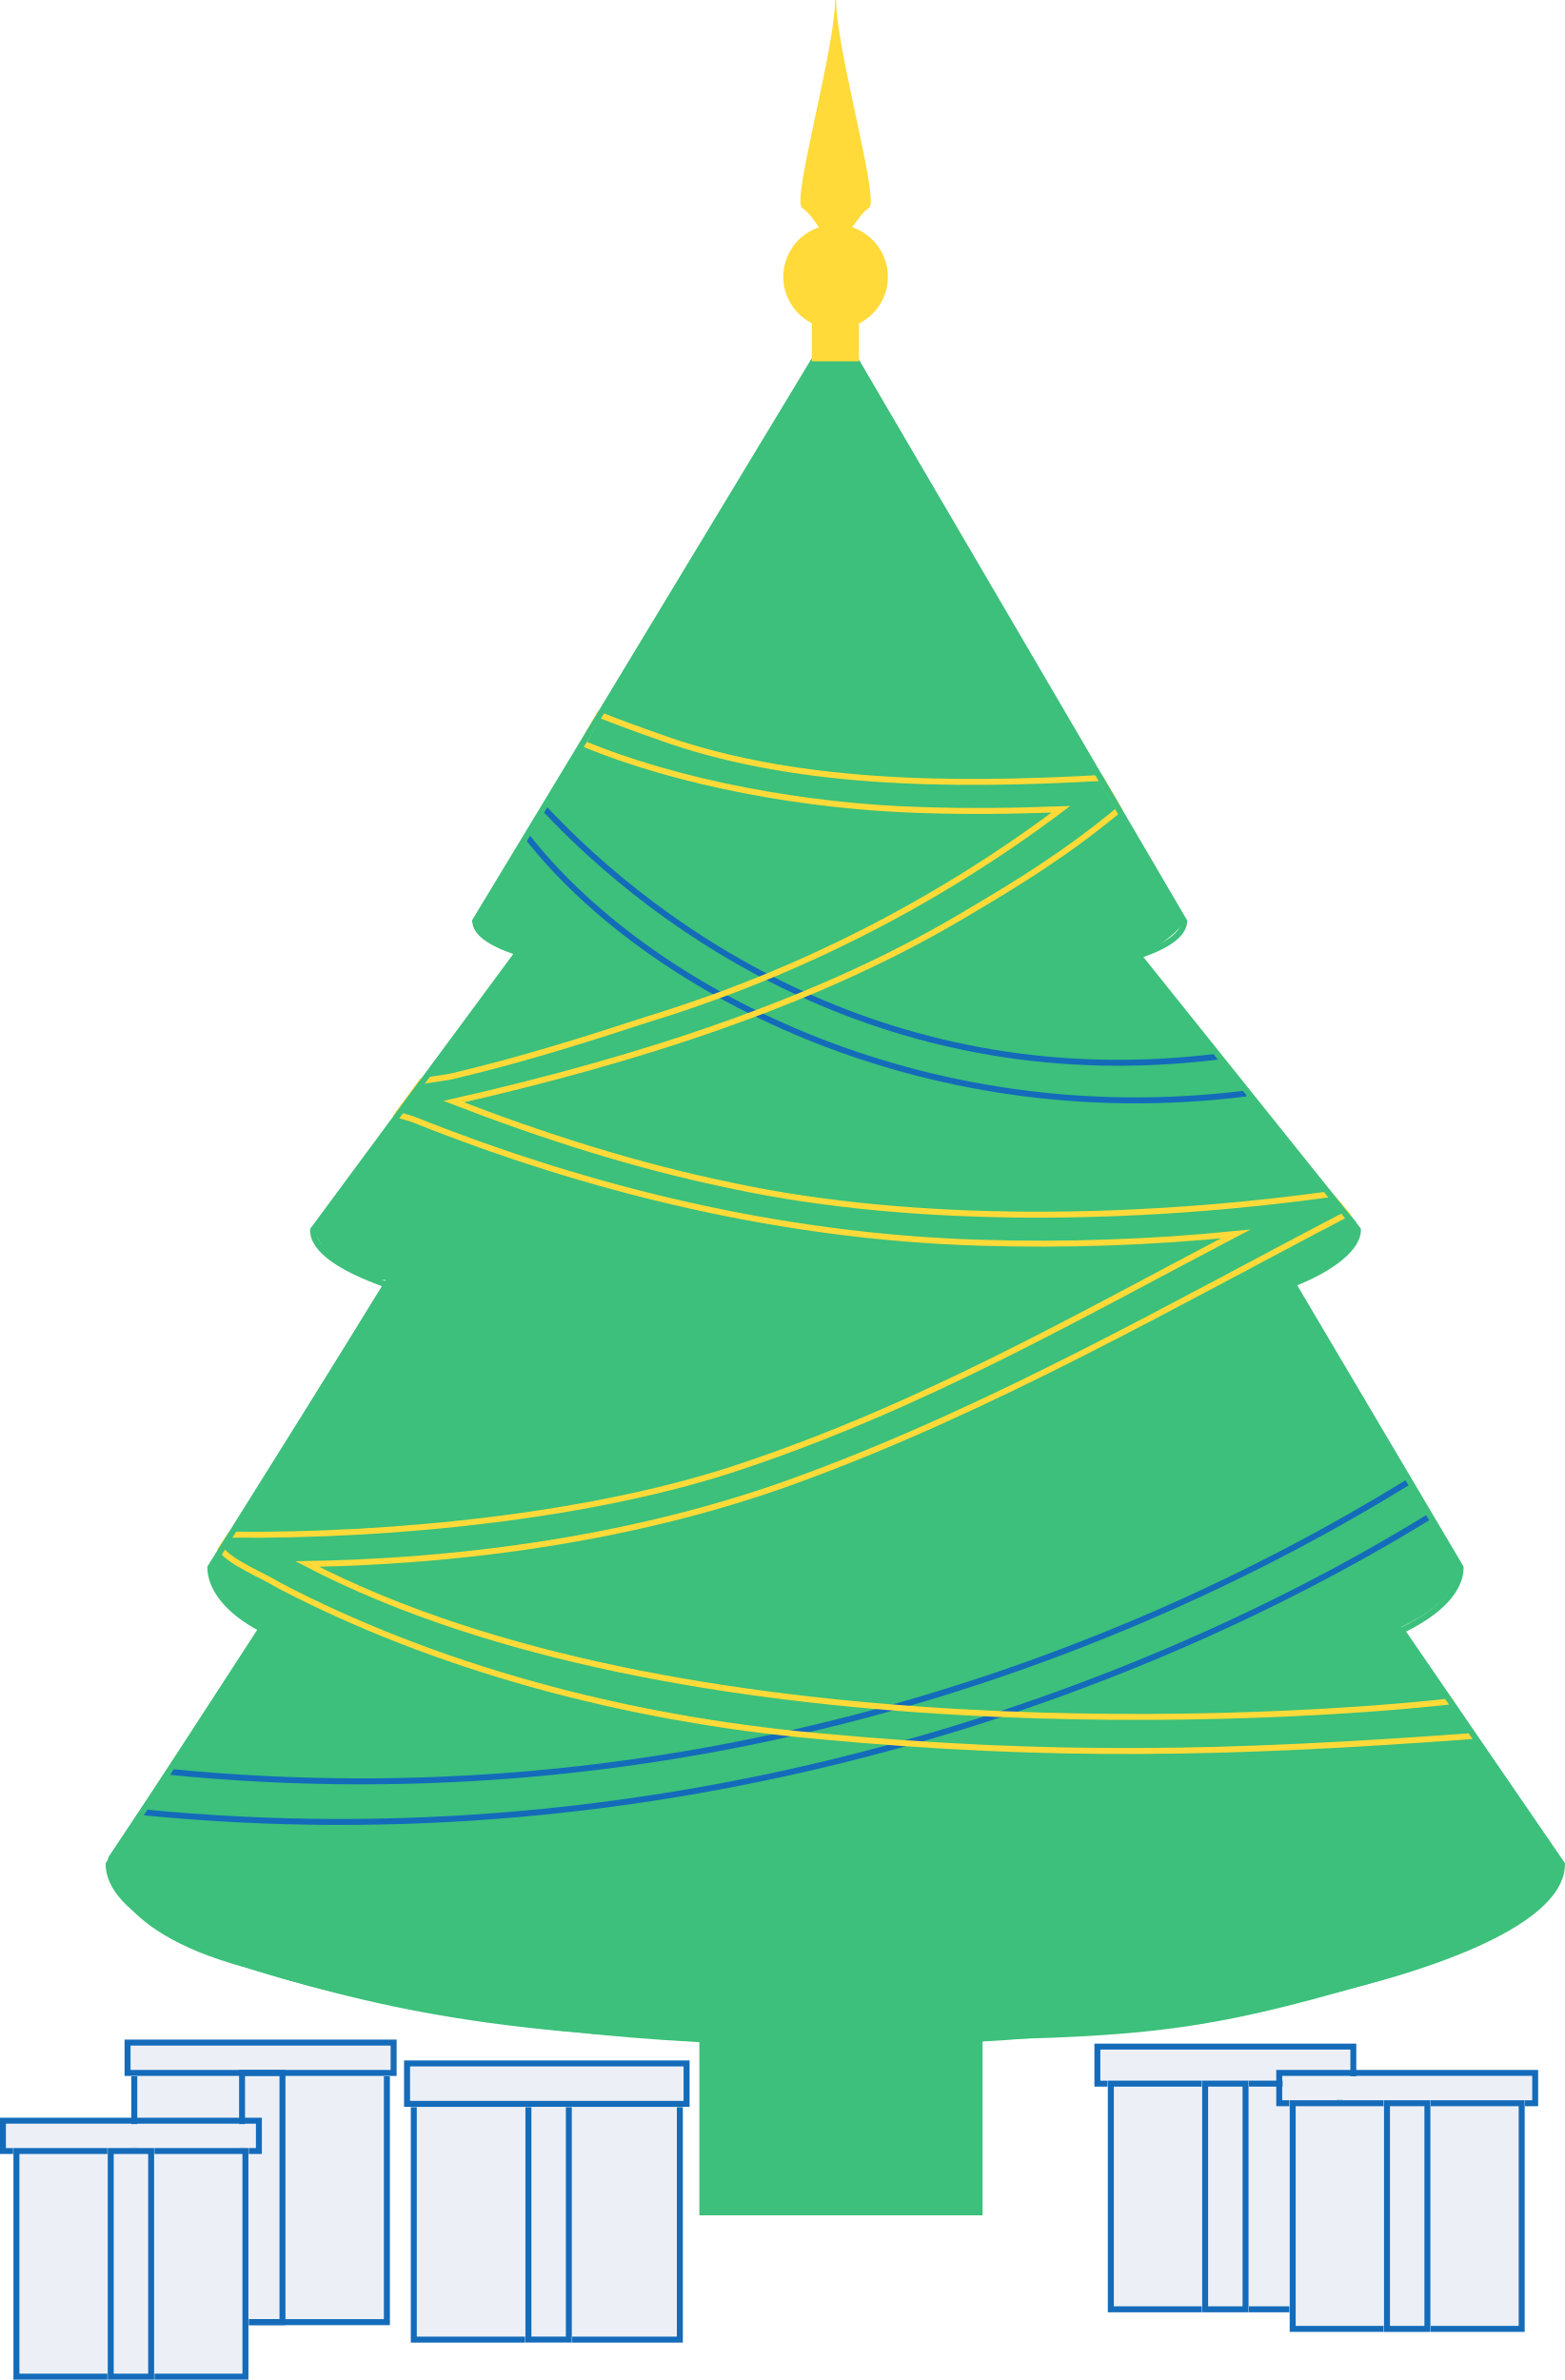
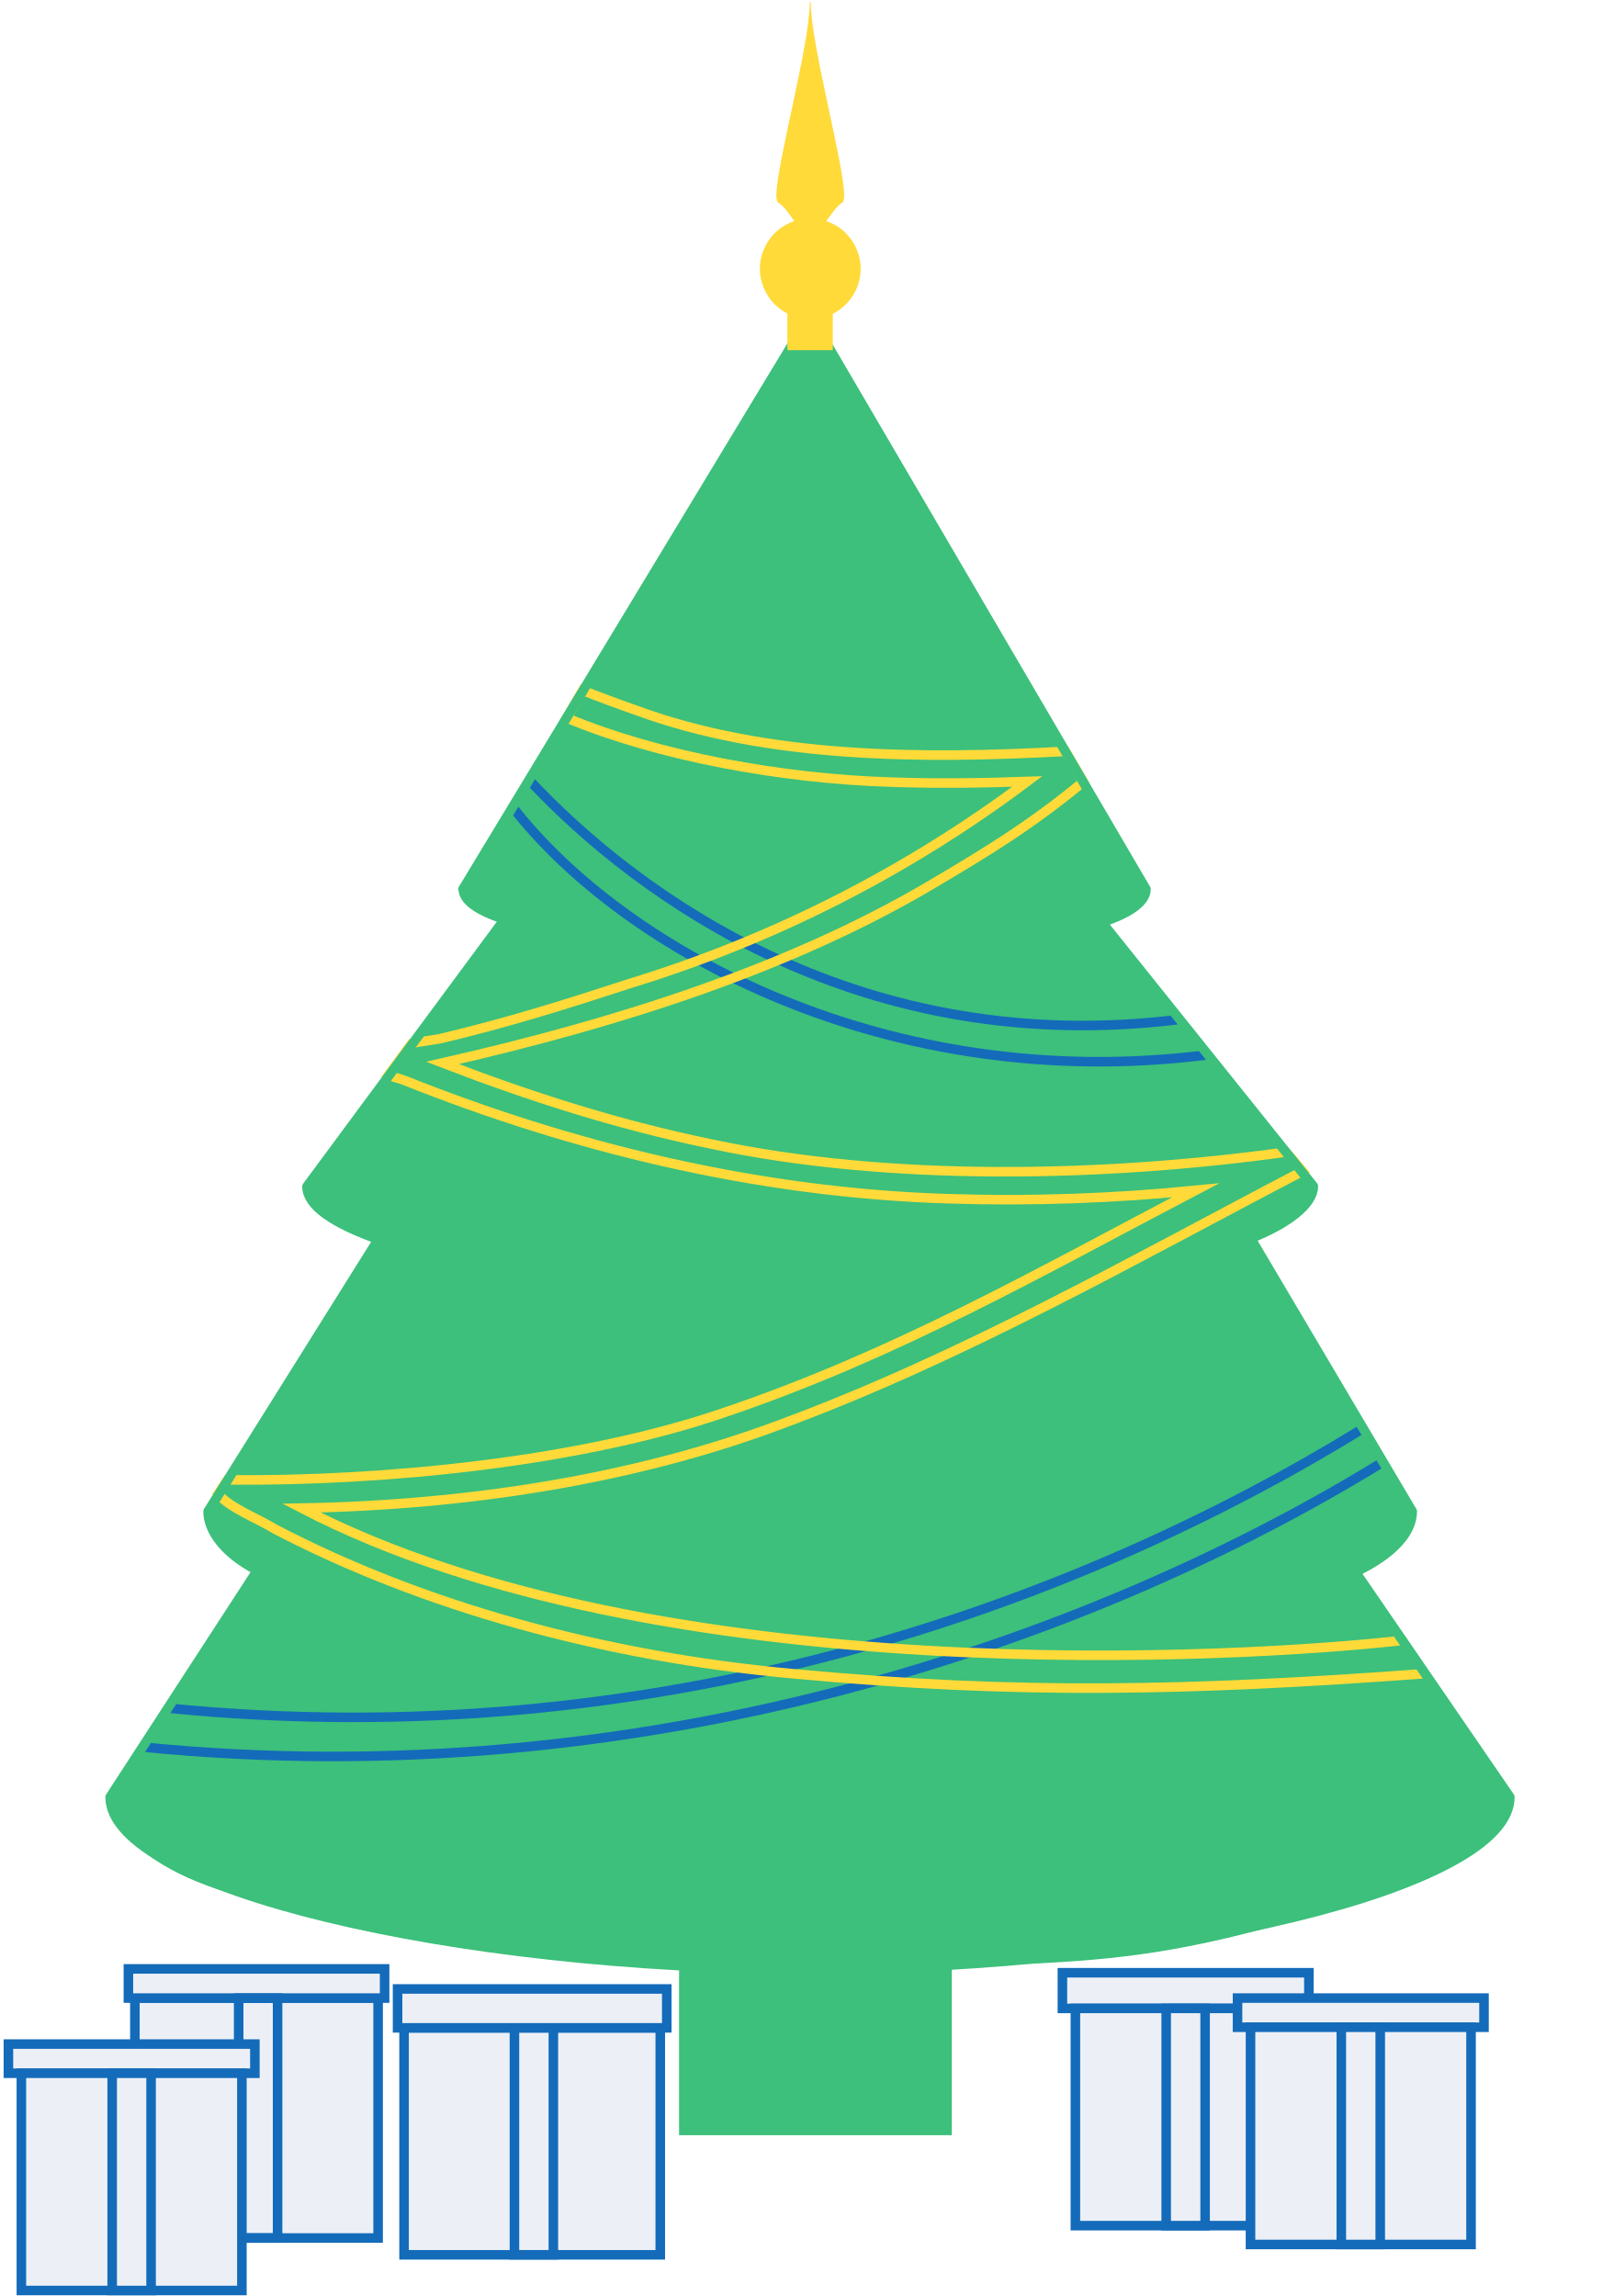
- <svg xmlns="http://www.w3.org/2000/svg" version="1.1" id="Layer_1" x="0px" y="0px" viewBox="844.541 138.741 525.808 799.604" style="enable-background:new 844.541 138.741 525.808 799.604;" xml:space="preserve">
-   <g id="Group_139" transform="translate(-765.79 -243.268)">
-     <g id="Rectangle_29" transform="translate(1092.79 852)">
-       <rect x="887.381" y="218.734" style="fill:#ECF0F6;" width="83.725" height="10.183" />
-       <rect x="886.25" y="217.604" style="fill:none;stroke:#146BBA;stroke-width:2;" width="85.987" height="12.445" />
-     </g>
-     <g id="Rectangle_30" transform="translate(1094.79 861)">
-       <rect x="887.644" y="219.918" style="fill:#ECF0F6;" width="79.199" height="78.067" />
-       <rect x="888.775" y="221.049" style="fill:none;stroke:#146BBA;stroke-width:2;" width="76.935" height="75.805" />
-     </g>
-     <g id="Rectangle_31" transform="translate(1122.79 861)">
-       <rect x="891.323" y="219.918" style="fill:#ECF0F6;" width="15.839" height="78.067" />
-       <rect x="892.455" y="221.049" style="fill:none;stroke:#146BBA;stroke-width:2;" width="13.577" height="75.805" />
-     </g>
-   </g>
-   <g id="Group_138" transform="translate(-711.79 -237.456)">
-     <g id="Rectangle_29-2" transform="translate(1092.79 854)">
-       <rect x="894.478" y="219.762" style="fill:#ECF0F6;" width="83.725" height="7.92" />
-       <rect x="893.346" y="218.63" style="fill:none;stroke:#146BBA;stroke-width:2;" width="85.987" height="10.183" />
-     </g>
-     <g id="Rectangle_30-2" transform="translate(1094.79 861)">
-       <rect x="894.74" y="220.681" style="fill:#ECF0F6;" width="79.199" height="78.067" />
-       <rect x="895.872" y="221.813" style="fill:none;stroke:#146BBA;stroke-width:2;" width="76.935" height="75.805" />
-     </g>
-     <g id="Rectangle_31-2" transform="translate(1122.79 861)">
-       <rect x="898.42" y="220.681" style="fill:#ECF0F6;" width="15.839" height="78.067" />
-       <rect x="899.552" y="221.813" style="fill:none;stroke:#146BBA;stroke-width:2;" width="13.577" height="75.805" />
-     </g>
-   </g>
-   <g id="Rectangle_25" transform="translate(122 623.732)">
-     <rect x="860.442" y="220.705" style="fill:#ECF0F6;" width="91.644" height="81.461" />
-     <rect x="861.574" y="221.837" style="fill:none;stroke:#146BBA;stroke-width:2;" width="89.382" height="79.199" />
-   </g>
-   <g id="Rectangle_26" transform="translate(156 695.732) rotate(-90)">
-     <rect x="-197.339" y="832.142" transform="matrix(-2.547107e-006 -1 1 -2.547107e-006 -1062.292 683.4548)" style="fill:#ECF0F6;" width="15.839" height="81.461" />
-     <rect x="-196.208" y="833.272" transform="matrix(-2.547107e-006 -1 1 -2.547107e-006 -1062.291 683.4543)" style="fill:none;stroke:#146BBA;stroke-width:2;" width="13.577" height="79.199" />
-   </g>
-   <g id="Rectangle_27" transform="translate(120 611.732)">
-     <rect x="860.18" y="219.13" style="fill:#ECF0F6;" width="96.17" height="15.839" />
-     <rect x="861.31" y="220.26" style="fill:none;stroke:#146BBA;stroke-width:2;" width="93.906" height="13.577" />
-   </g>
-   <g id="Rectangle_22" transform="translate(39 614.544)">
-     <rect x="849.535" y="219.498" style="fill:#ECF0F6;" width="87.119" height="85.987" />
-     <rect x="850.666" y="220.63" style="fill:none;stroke:#146BBA;stroke-width:2;" width="84.857" height="83.725" />
-   </g>
-   <g id="Rectangle_23" transform="translate(37 605.544)">
-     <rect x="849.272" y="218.316" style="fill:#ECF0F6;" width="91.644" height="12.445" />
-     <rect x="850.404" y="219.448" style="fill:none;stroke:#146BBA;stroke-width:2;" width="89.382" height="10.183" />
-   </g>
-   <g id="Rectangle_24" transform="translate(71 614.544)">
-     <rect x="853.74" y="219.498" style="fill:none;" width="15.839" height="85.987" />
-     <rect x="854.871" y="220.63" style="fill:none;stroke:#146BBA;stroke-width:2;" width="13.577" height="83.725" />
-   </g>
-   <g id="Group_84" transform="translate(612 166.175)">
-     <g id="Group_42" transform="translate(2.368 2.366)">
-       <path id="Path_30" style="fill:#3CC07B;" d="M266.55,594.22c0,0-2.942,22.402,41.749,35.752    c44.69,13.351,88.477,26.248,195.847,25.909s124.341-1.245,189.85-20.365c65.509-19.007,60.983-39.939,60.983-39.939    l-54.081-78.747c0,0,11.541-4.865,16.971-12.784c5.43-7.92,4.526-4.752,0-12.219s-53.403-89.721-53.403-89.721    s11.767-5.317,17.197-11.2s4.187-10.07,4.187-10.07l-73.428-89.042c4.413-2.149,8.486-4.752,12.219-8.033    c4.978-4.639,2.49-5.771,2.49-5.771L510.596,78.07L389.535,279.687c0,0,3.507,5.431,7.694,7.807    c2.262,1.358,4.865,2.036,7.467,2.036l-69.017,93.68c2.036,6.11,6.562,11.087,12.558,13.69c9.73,4.074,11.541,3.281,11.541,3.281    l-58.947,95.831c0,0,1.584,9.617,5.997,13.577c4.3,3.846,11.427,6.902,11.427,6.902L266.55,594.22z" />
-     </g>
-   </g>
-   <path id="Path_84" style="fill:none;stroke:#146BBA;stroke-width:2;" d="M1254.207,493.664  c-110.425,13.803-188.266-42.089-227.075-83.612" />
-   <path id="Path_83" style="fill:none;stroke:#146BBA;stroke-width:2;" d="M1263.258,506.109  c-110.425,13.803-202.862-36.206-242.008-86.78" />
-   <path id="Path_82" style="fill:none;stroke:#146BBA;stroke-width:2;" d="M1317.339,636.901  c-99.451,61.096-245.517,114.16-416.36,97.076" />
-   <path id="Path_81" style="fill:none;stroke:#146BBA;stroke-width:2;" d="M1324.355,648.555  c-101.6,62.341-257.736,116.422-432.199,98.999" />
-   <g id="Group_56" transform="translate(66.953 212.422)">
-     <path id="Path_15" style="fill:none;stroke:#FFDA39;stroke-width:2;stroke-linecap:round;stroke-miterlimit:10;" d="   M1265.042,497.932c-54.987,6.223-259.659,18.555-384.228-46.161c58.267-1.019,116.196-10.183,166.544-28.964   c64.264-23.646,125.247-58.607,182.724-88.59c0,0-5.544-6.562-5.771-6.675c-63.586,8.825-138.598,10.409-200.599-2.829   c-33.038-6.788-64.038-16.858-93.68-28.286c61.887-14.029,121.4-33.264,169.825-61.774c21.158-12.445,36.206-21.836,53.742-36.319   c0,0-3.507-6.11-6.223-10.635c-50.574,2.829-104.542,2.377-149.573-14.255c-3.733-1.245-15.387-5.544-18.894-7.015l-5.544,9.617   c31.906,13.351,75.238,21.271,113.367,22.402c15.726,0.565,31.567,0.339,47.293-0.226c-41.749,31.341-88.703,55.213-138.598,70.487   c-22.176,7.241-42.654,13.69-66.074,19.235c-2.036,0.452-8.033,1.132-10.07,1.697l-8.146,11.087c1.358,0.565,4.3,1.245,5.658,1.81   c57.249,22.855,122.079,39.26,190.076,41.296c28.625,0.906,57.363-0.113,85.874-2.942c-52.951,27.719-104.203,57.249-164.96,77.728   c-49.555,16.971-117.78,23.873-172.766,23.307l-3.281,4.865c3.733,4.752,13.803,8.599,19.687,12.219   c51.706,27.041,114.838,44.577,181.027,50.574c78.406,7.354,138.032,5.997,219.833,0" />
-   </g>
-   <g id="Group_71" transform="translate(-747 -126.268)">
-     <path id="Path_45" style="fill:#3CC07B;" d="M1921.669,950.567h-95.151v58.72h95.151V950.567z" />
-     <g id="Group_70" transform="translate(777 220.442)">
-       <g id="Group_42-2" transform="translate(2.368 2.366)">
-         <path id="Path_20" style="fill:none;stroke:#3CC07B;stroke-width:2;stroke-linecap:round;stroke-linejoin:round;stroke-miterlimit:10;" d="     M1302.926,568.805c0,7.241-6.562,14.822-19.8,21.158l53.855,78.519c0.113,31.793-119.93,60.079-244.159,60.079     s-244.159-28.286-244.159-60.077l51.367-79.086c-11.654-5.997-17.197-13.916-17.197-20.592 M917.34,455.437     c0,6.562,8.938,12.784,24.891,18.442l-59.399,94.925 M1268.417,455.437c0,5.997-8.599,12.897-21.836,18.103     c-0.791,0.339,0.906-0.339,0,0l56.344,95.264 M971.875,351.687c0,3.848,4.978,7.467,14.368,10.522l-68.903,93.228      M1210.037,351.687c0,4.074-5.091,8.259-15.387,11.541l73.768,92.096 M1210.037,351.687l-117.215-200.26l-60.531,100.131     l-60.531,100.13" />
+ <svg xmlns="http://www.w3.org/2000/svg" version="1.1" id="Layer_1" x="0px" y="0px" viewBox="151 -0.474 338 480.949" style="enable-background:new 151 -0.474 338 480.949;" xml:space="preserve">
+   <g>
+     <g>
+       <g id="Group_139" transform="translate(-765.79 -243.268)">
+         <g id="Rectangle_29" transform="translate(1092.79 852)">
+           <rect x="47.173" y="-195.292" style="fill:#ECF0F6;" width="50.26" height="6.113" />
+           <rect x="46.494" y="-195.971" style="fill:none;stroke:#146BBA;stroke-width:2;" width="51.618" height="7.471" />
+         </g>
+         <g id="Rectangle_30" transform="translate(1094.79 861)">
+           <rect x="46.532" y="-198.179" style="fill:#ECF0F6;" width="47.543" height="46.863" />
+           <rect x="47.211" y="-197.5" style="fill:none;stroke:#146BBA;stroke-width:2;" width="46.184" height="45.506" />
+         </g>
+         <g id="Rectangle_31" transform="translate(1122.79 861)">
+           <rect x="37.549" y="-198.179" style="fill:#ECF0F6;" width="9.508" height="46.863" />
+           <rect x="38.228" y="-197.5" style="fill:none;stroke:#146BBA;stroke-width:2;" width="8.15" height="45.506" />
+         </g>
+       </g>
+       <g id="Group_138" transform="translate(-711.79 -237.456)">
+         <g id="Rectangle_29-2" transform="translate(1092.79 854)">
+           <rect x="29.85" y="-197.798" style="fill:#ECF0F6;" width="50.26" height="4.754" />
+           <rect x="29.17" y="-198.477" style="fill:none;stroke:#146BBA;stroke-width:2;" width="51.618" height="6.113" />
+         </g>
+         <g id="Rectangle_30-2" transform="translate(1094.79 861)">
+           <rect x="29.208" y="-200.044" style="fill:#ECF0F6;" width="47.543" height="46.863" />
+           <rect x="29.887" y="-199.364" style="fill:none;stroke:#146BBA;stroke-width:2;" width="46.184" height="45.506" />
+         </g>
+         <g id="Rectangle_31-2" transform="translate(1122.79 861)">
+           <rect x="20.225" y="-200.044" style="fill:#ECF0F6;" width="9.508" height="46.863" />
+           <rect x="20.904" y="-199.364" style="fill:none;stroke:#146BBA;stroke-width:2;" width="8.15" height="45.506" />
+         </g>
+       </g>
+       <g id="Rectangle_25" transform="translate(122 623.732)">
+         <rect x="112.941" y="-200.105" style="fill:#ECF0F6;" width="55.014" height="48.901" />
+         <rect x="113.621" y="-199.425" style="fill:none;stroke:#146BBA;stroke-width:2;" width="53.656" height="47.543" />
+       </g>
+       <g id="Rectangle_26" transform="translate(156 695.732) rotate(-90)">
+         <rect x="242.91" y="82.364" transform="matrix(-2.547107e-006 -1 1 -2.547107e-006 140.8503 354.4782)" style="fill:#ECF0F6;" width="9.508" height="48.901" />
+         <rect x="243.589" y="83.042" transform="matrix(-2.547107e-006 -1 1 -2.547107e-006 140.8508 354.4781)" style="fill:none;stroke:#146BBA;stroke-width:2;" width="8.15" height="47.543" />
+       </g>
+       <g id="Rectangle_27" transform="translate(120 611.732)">
+         <rect x="113.583" y="-196.254" style="fill:#ECF0F6;" width="57.731" height="9.508" />
+         <rect x="114.261" y="-195.575" style="fill:none;stroke:#146BBA;stroke-width:2;" width="56.372" height="8.15" />
+       </g>
+       <g id="Rectangle_22" transform="translate(39 614.544)">
+         <rect x="139.569" y="-197.157" style="fill:#ECF0F6;" width="52.297" height="51.618" />
+         <rect x="140.248" y="-196.477" style="fill:none;stroke:#146BBA;stroke-width:2;" width="50.939" height="50.26" />
+       </g>
+       <g id="Rectangle_23" transform="translate(37 605.544)">
+         <rect x="140.21" y="-194.269" style="fill:#ECF0F6;" width="55.014" height="7.471" />
+         <rect x="140.89" y="-193.589" style="fill:none;stroke:#146BBA;stroke-width:2;" width="53.656" height="6.113" />
+       </g>
+       <g id="Rectangle_24" transform="translate(71 614.544)">
+         <rect x="129.303" y="-197.157" style="fill:none;" width="9.508" height="51.618" />
+         <rect x="129.982" y="-196.477" style="fill:none;stroke:#146BBA;stroke-width:2;" width="8.15" height="50.26" />
+       </g>
+       <g id="Group_84" transform="translate(612 166.175)">
+         <g id="Group_42" transform="translate(2.368 2.366)">
+           <path id="Path_30" style="fill:#3CC07B;" d="M-440.372,206.056c0,0-1.766,13.448,25.062,21.462      c26.827,8.015,53.112,15.757,117.566,15.553s74.642-0.747,113.966-12.225c39.325-11.41,36.608-23.975,36.608-23.975      l-32.465-47.272c0,0,6.928-2.92,10.188-7.674c3.26-4.754,2.717-2.853,0-7.335c-2.717-4.482-32.058-53.859-32.058-53.859      s7.064-3.192,10.323-6.723s2.513-6.045,2.513-6.045l-44.079-53.452c2.649-1.29,5.094-2.853,7.335-4.822      c2.988-2.785,1.495-3.464,1.495-3.464l-69.956-120.011l-72.673,121.03c0,0,2.105,3.26,4.619,4.687      c1.358,0.815,2.92,1.222,4.482,1.222l-41.431,56.236c1.222,3.668,3.939,6.656,7.539,8.218c5.841,2.446,6.928,1.97,6.928,1.97      l-35.386,57.527c0,0,0.951,5.773,3.6,8.15c2.581,2.309,6.86,4.143,6.86,4.143L-440.372,206.056z" />
+         </g>
+       </g>
+       <path id="Path_84" style="fill:none;stroke:#146BBA;stroke-width:2;" d="M398.081,213.059    c-66.288,8.286-113.016-25.266-136.312-50.192" />
+       <path id="Path_83" style="fill:none;stroke:#146BBA;stroke-width:2;" d="M403.514,220.53    c-66.288,8.286-121.777-21.734-145.277-52.094" />
+       <path id="Path_82" style="fill:none;stroke:#146BBA;stroke-width:2;" d="M435.979,299.044    c-59.7,36.676-147.383,68.53-249.94,58.274" />
+       <path id="Path_81" style="fill:none;stroke:#146BBA;stroke-width:2;" d="M440.19,306.04    c-60.99,37.423-154.718,69.888-259.448,59.429" />
+       <g id="Group_56" transform="translate(66.953 212.422)">
+         <path id="Path_15" style="fill:none;stroke:#FFDA39;stroke-width:2;stroke-linecap:round;stroke-miterlimit:10;" d="     M377.824,130.716c-33.009,3.736-155.873,11.139-230.651-27.71c34.977-0.612,69.752-6.113,99.976-17.387     c38.578-14.195,75.185-35.182,109.689-53.18c0,0-3.328-3.939-3.464-4.007c-38.171,5.298-83.2,6.248-120.419-1.698     c-19.833-4.075-38.442-10.12-56.236-16.98c37.151-8.422,72.876-19.968,101.945-37.083c12.701-7.471,21.734-13.108,32.261-21.802     c0,0-2.105-3.668-3.736-6.384c-30.359,1.698-62.756,1.427-89.788-8.557c-2.241-0.747-9.237-3.328-11.342-4.211l-3.328,5.773     c19.153,8.015,45.165,12.769,68.054,13.448c9.44,0.339,18.95,0.204,28.39-0.136c-25.062,18.814-53.248,33.144-83.2,42.313     C202.662-2.54,190.369,1.332,176.31,4.66c-1.222,0.271-4.822,0.68-6.045,1.019l-4.89,6.655c0.815,0.339,2.581,0.747,3.396,1.087     c34.366,13.72,73.284,23.568,114.102,24.79c17.184,0.544,34.435-0.068,51.55-1.766c-31.786,16.64-62.553,34.366-99.025,46.66     c-29.748,10.188-70.703,14.331-103.711,13.991l-1.97,2.92c2.241,2.853,8.286,5.162,11.818,7.335     c31.039,16.233,68.937,26.759,108.67,30.359c47.067,4.415,82.86,3.6,131.965,0" />
+       </g>
+       <g id="Group_71" transform="translate(-747 -126.268)">
+         <path id="Path_45" style="fill:#3CC07B;" d="M1097.334,537.807h-57.119v35.249h57.119V537.807z" />
+         <g id="Group_70" transform="translate(777 220.442)">
+           <g id="Group_42-2" transform="translate(2.368 2.366)">
+             <path id="Path_20" style="fill:none;stroke:#3CC07B;stroke-width:2;stroke-linecap:round;stroke-linejoin:round;stroke-miterlimit:10;" d="       M414.389,219.579c0,4.347-3.939,8.898-11.886,12.701l32.329,47.135c0.068,19.085-71.994,36.065-146.568,36.065       s-146.568-16.98-146.568-36.064l30.835-47.475c-6.996-3.6-10.323-8.354-10.323-12.361 M182.923,151.524       c0,3.939,5.365,7.674,14.942,11.071l-35.657,56.983 M393.673,151.524c0,3.6-5.162,7.742-13.108,10.867       c-0.475,0.204,0.544-0.203,0,0l33.823,57.187 M215.66,89.244c0,2.31,2.988,4.482,8.625,6.316l-41.362,55.965 M358.628,89.244       c0,2.446-3.056,4.958-9.237,6.928l44.283,55.285 M358.628,89.244L288.264-30.972l-36.337,60.108l-36.337,60.108" />
+           </g>
+         </g>
+       </g>
+       <path id="Union_1" style="fill:#FFDA39;" d="M315.9,72.808v-7.606c-5.162-2.649-7.267-8.965-4.618-14.127    c1.222-2.446,3.396-4.347,6.045-5.23c-1.019-1.563-2.378-3.328-3.329-3.871c-0.271-0.136-0.407-0.68-0.407-1.495    c0-6.52,6.996-31.582,6.996-40.479h0.203c0,8.83,6.996,33.959,6.996,40.479c0,0.815-0.136,1.358-0.407,1.495    c-0.951,0.544-2.309,2.378-3.329,3.871c5.501,1.834,8.489,7.811,6.656,13.312c-0.883,2.649-2.785,4.822-5.298,6.113v7.606H315.9    L315.9,72.808L315.9,72.808L315.9,72.808L315.9,72.808z" />
+       <g id="Group_141" transform="translate(-1090.79 -223.268)">
+         <g id="Rectangle_29-3" transform="translate(1092.79 854)">
+           <rect x="151.439" y="-202.349" style="fill:#ECF0F6;" width="50.26" height="4.754" />
+           <rect x="150.76" y="-203.029" style="fill:none;stroke:#146BBA;stroke-width:2;" width="51.618" height="6.113" />
+         </g>
+         <g id="Rectangle_30-3" transform="translate(1094.79 861)">
+           <rect x="150.798" y="-204.595" style="fill:#ECF0F6;" width="47.543" height="46.863" />
+           <rect x="151.476" y="-203.916" style="fill:none;stroke:#146BBA;stroke-width:2;" width="46.184" height="45.506" />
+         </g>
+         <g id="Rectangle_31-3" transform="translate(1122.79 861)">
+           <rect x="141.814" y="-204.595" style="fill:#ECF0F6;" width="9.508" height="46.863" />
+           <rect x="142.493" y="-203.916" style="fill:none;stroke:#146BBA;stroke-width:2;" width="8.15" height="45.506" />
+         </g>
      </g>
    </g>
-   </g>
-   <path id="Union_1" style="fill:#FFDA39;" d="M1117.306,260.028v-12.671c-8.599-4.413-12.106-14.935-7.693-23.533  c2.036-4.074,5.657-7.241,10.07-8.712c-1.697-2.603-3.961-5.544-5.545-6.449c-0.452-0.226-0.678-1.132-0.678-2.49  c0-10.861,11.654-52.61,11.654-67.432h0.339c0,14.709,11.654,56.571,11.654,67.432c0,1.358-0.226,2.262-0.678,2.49  c-1.584,0.906-3.846,3.961-5.545,6.449c9.164,3.055,14.142,13.012,11.087,22.176c-1.471,4.413-4.639,8.033-8.825,10.183v12.671  h-15.839v-0.115h-0.001V260.028z" />
-   <g id="Group_141" transform="translate(-1090.79 -223.268)">
-     <g id="Rectangle_29-3" transform="translate(1092.79 854)">
-       <rect x="844.672" y="221.627" style="fill:#ECF0F6;" width="83.725" height="7.92" />
-       <rect x="843.541" y="220.495" style="fill:none;stroke:#146BBA;stroke-width:2;" width="85.987" height="10.183" />
-     </g>
-     <g id="Rectangle_30-3" transform="translate(1094.79 861)">
-       <rect x="844.936" y="222.546" style="fill:#ECF0F6;" width="79.199" height="78.067" />
-       <rect x="846.066" y="223.678" style="fill:none;stroke:#146BBA;stroke-width:2;" width="76.935" height="75.805" />
-     </g>
-     <g id="Rectangle_31-3" transform="translate(1122.79 861)">
-       <rect x="848.614" y="222.546" style="fill:#ECF0F6;" width="15.839" height="78.067" />
-       <rect x="849.746" y="223.678" style="fill:none;stroke:#146BBA;stroke-width:2;" width="13.577" height="75.805" />
-     </g>
+     <rect x="151" y="-0.474" style="fill:none;" width="338" height="480.949" />
  </g>
</svg>
